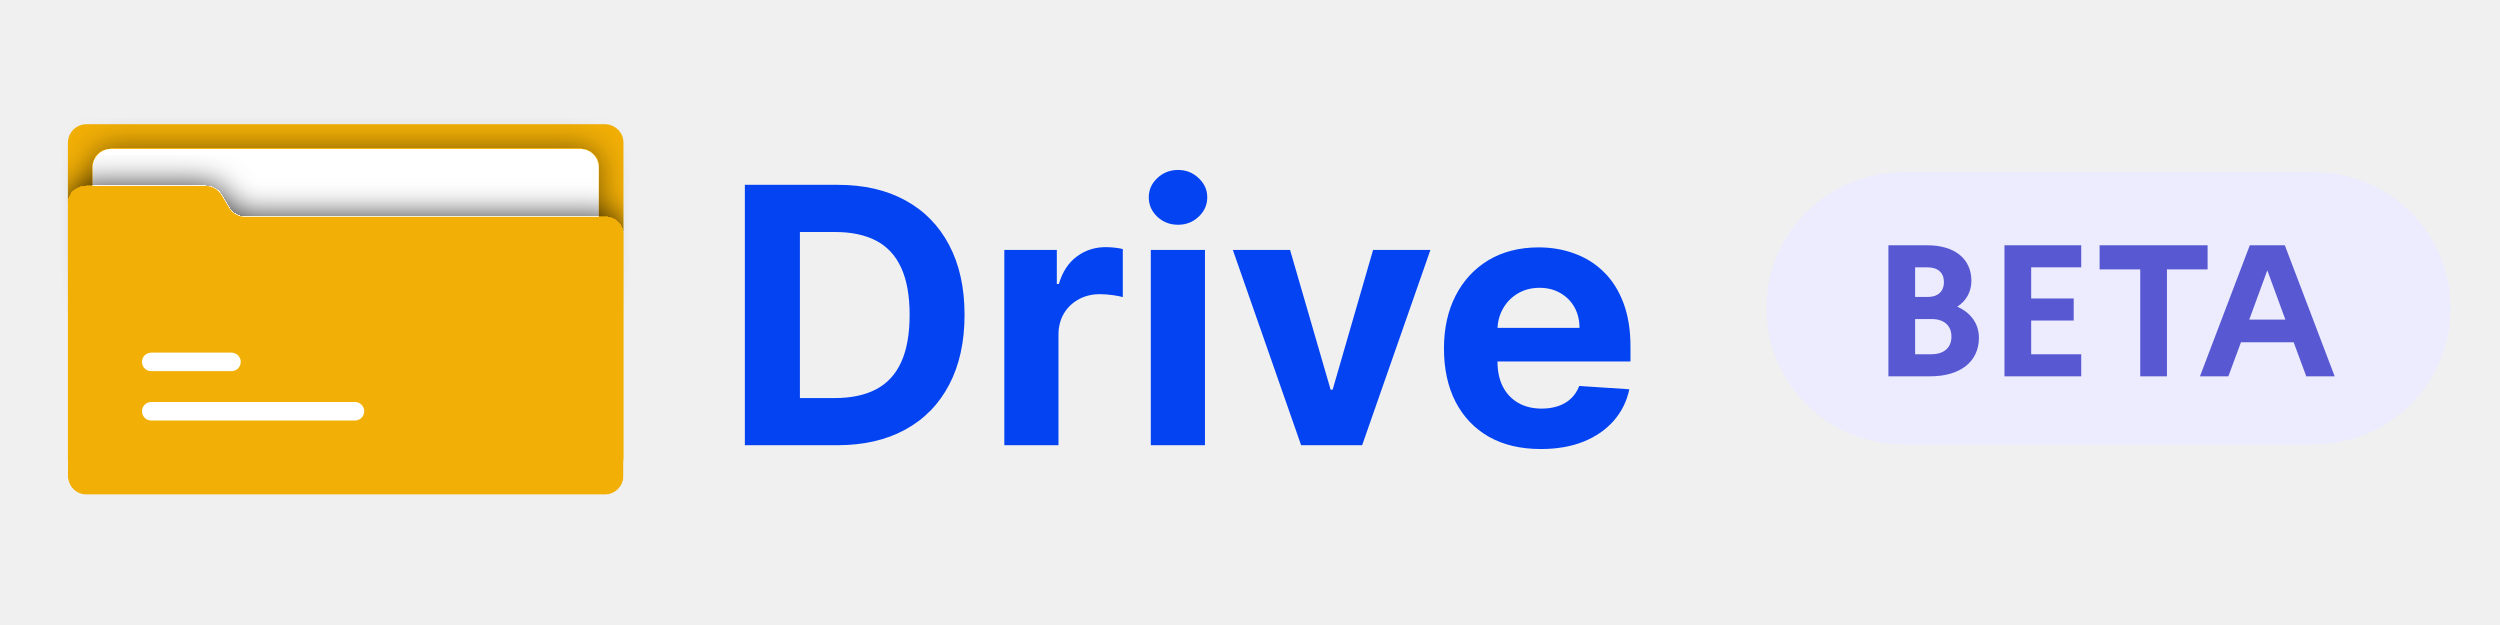
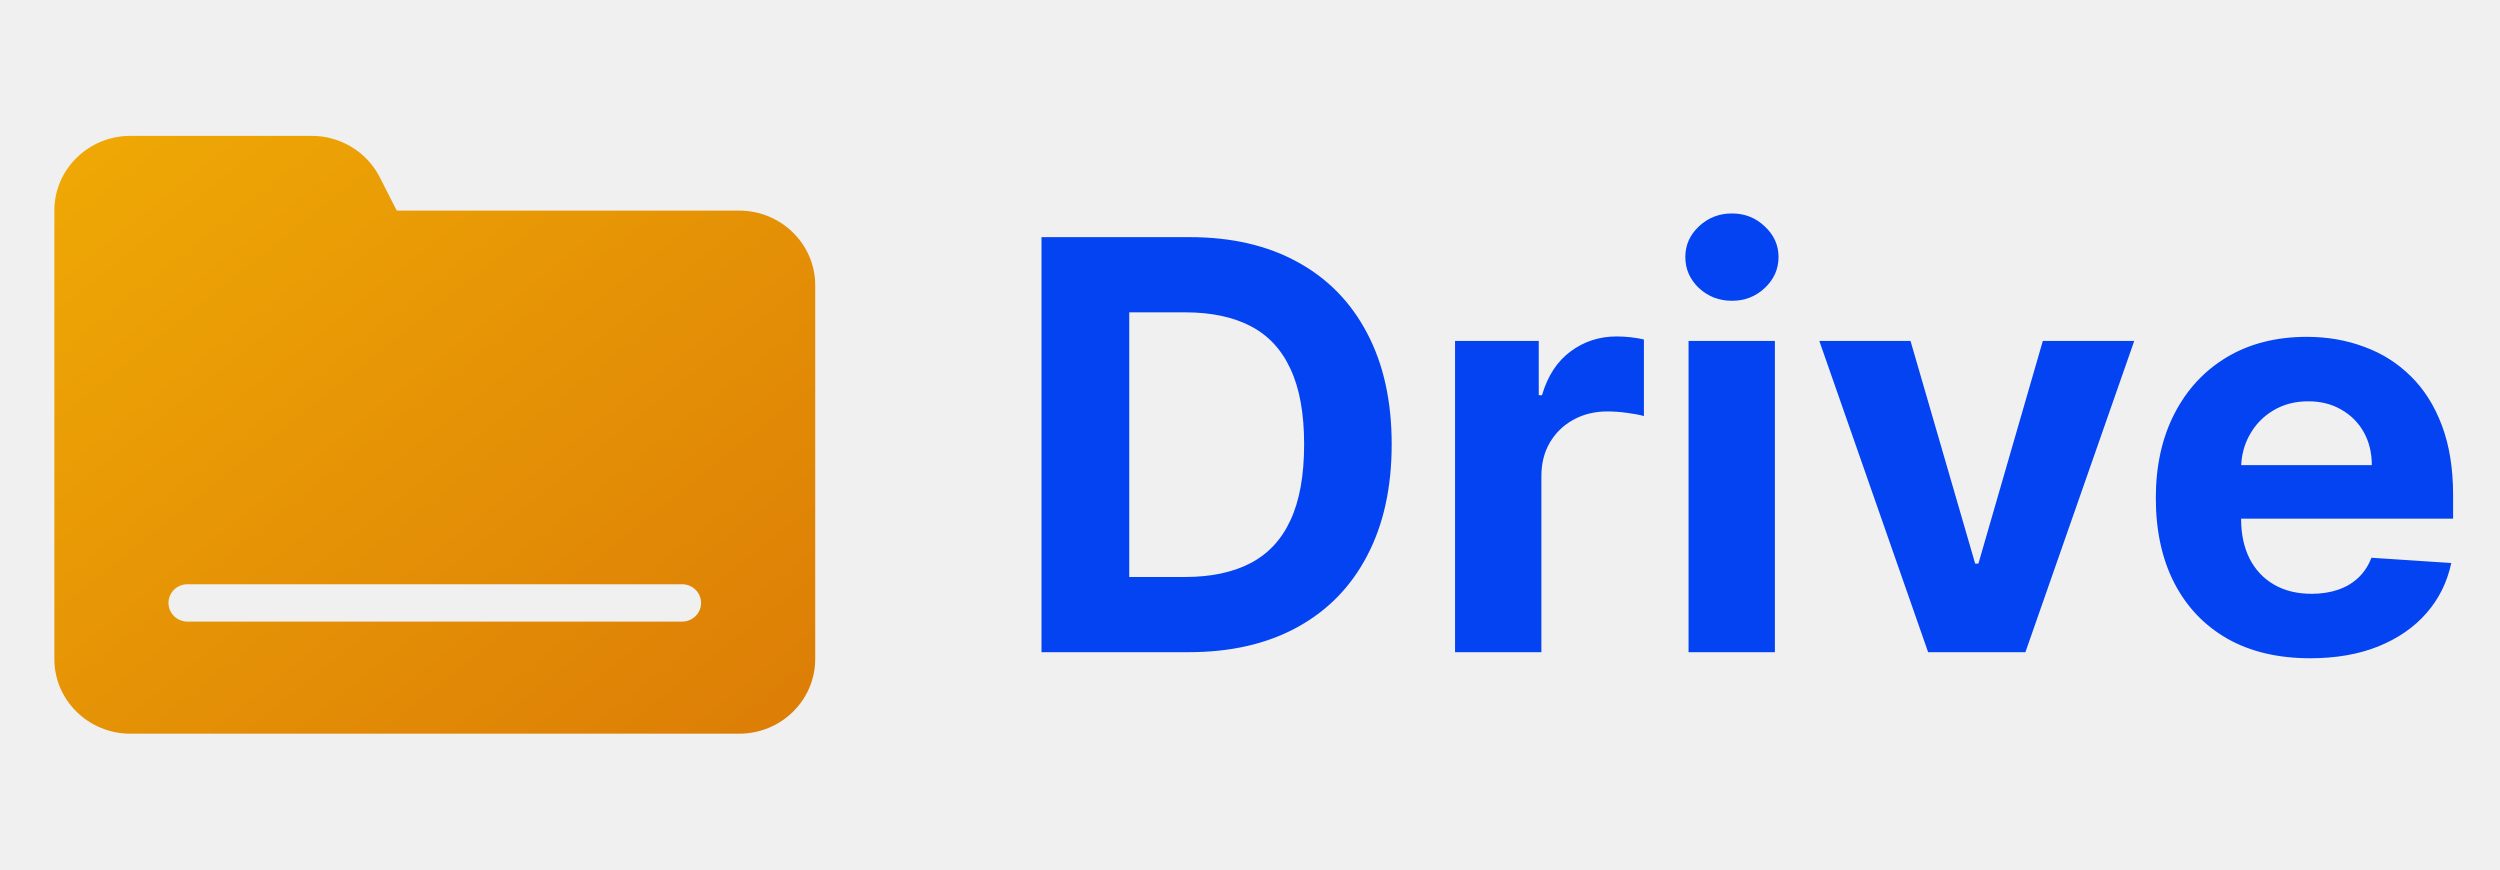
- <svg xmlns="http://www.w3.org/2000/svg" width="112" height="28" viewBox="-10 0 405 91" fill="none">
-   <g clip-path="url(#clip0_34_84)">
-     <path d="M364.831 22.75H298.325C286.082 22.75 276.157 32.627 276.157 44.811C276.157 56.994 286.082 66.871 298.325 66.871H364.831C377.075 66.871 387 56.994 387 44.811C387 32.627 377.075 22.75 364.831 22.75Z" fill="#ECECFE" />
-     <path d="M295.923 55.841V34.608H302.202C306.652 34.608 309.365 36.791 309.365 40.371C309.365 42.1 308.573 43.586 307.079 44.557C309.335 45.558 310.585 47.378 310.585 49.592C310.585 53.475 307.567 55.841 302.659 55.841H295.923ZM302.293 38.187H300.251V42.98H302.293C303.94 42.98 304.915 42.1 304.915 40.553C304.915 39.066 303.94 38.187 302.293 38.187ZM302.903 46.559H300.251V52.261H302.903C304.915 52.261 306.134 51.2 306.134 49.41C306.134 47.59 304.915 46.559 302.903 46.559ZM314.722 55.841V34.608H327.158V38.187H319.05V43.222H325.939V46.801H319.05V52.261H327.158V55.841H314.722ZM330.135 38.52V34.608H347.631V38.52H341.047V55.841H336.719V38.52H330.135ZM346.392 55.841L354.47 34.608H360.14L368.218 55.841H363.615L361.573 50.32H353.038L350.995 55.841H346.392ZM354.379 46.65H360.231L357.305 38.672L354.379 46.65Z" fill="#5858D3" />
-     <rect x="1" y="15" width="90" height="57" rx="3" fill="#F2AF05" />
-     <g filter="url(#filter0_d_34_84)">
-       <rect x="5" y="19" width="82" height="23" rx="3" fill="white" />
-     </g>
-     <g clip-path="url(#clip1_34_84)">
-       <g filter="url(#filter1_d_34_84)">
-         <path d="M1 28C1 26.343 2.343 25 4 25H23.301C24.355 25 25.332 25.553 25.874 26.456L27.126 28.544C27.668 29.447 28.645 30 29.699 30H88C89.657 30 91 31.343 91 33V72C91 73.657 89.657 75 88 75H4C2.343 75 1 73.657 1 72V28Z" fill="#F2AF05" />
-       </g>
-     </g>
-     <line x1="14.5" y1="53.5" x2="27.5" y2="53.5" stroke="white" stroke-width="3" stroke-linecap="round" />
-     <line x1="14.5" y1="61.5" x2="47.5" y2="61.5" stroke="white" stroke-width="3" stroke-linecap="round" />
-     <path d="M125.619 67H110.666V24.818H125.743C129.986 24.818 133.638 25.663 136.7 27.352C139.762 29.027 142.117 31.437 143.765 34.581C145.426 37.725 146.257 41.488 146.257 45.868C146.257 50.262 145.426 54.038 143.765 57.196C142.117 60.354 139.749 62.778 136.659 64.467C133.583 66.156 129.903 67 125.619 67ZM119.585 59.359H125.249C127.885 59.359 130.103 58.892 131.901 57.958C133.714 57.011 135.073 55.548 135.979 53.571C136.899 51.58 137.359 49.012 137.359 45.868C137.359 42.751 136.899 40.204 135.979 38.227C135.073 36.249 133.721 34.794 131.922 33.86C130.123 32.926 127.906 32.459 125.269 32.459H119.585V59.359ZM152.699 67V35.364H161.205V40.883H161.535C162.111 38.92 163.079 37.437 164.439 36.435C165.798 35.419 167.363 34.91 169.135 34.91C169.574 34.91 170.048 34.938 170.556 34.993C171.064 35.048 171.51 35.123 171.895 35.219V43.005C171.483 42.881 170.913 42.772 170.185 42.675C169.457 42.579 168.791 42.531 168.187 42.531C166.897 42.531 165.743 42.813 164.727 43.376C163.725 43.925 162.928 44.694 162.338 45.682C161.761 46.671 161.473 47.811 161.473 49.102V67H152.699ZM176.431 67V35.364H185.205V67H176.431ZM180.839 31.285C179.534 31.285 178.415 30.853 177.482 29.988C176.562 29.109 176.102 28.059 176.102 26.837C176.102 25.628 176.562 24.592 177.482 23.727C178.415 22.848 179.534 22.408 180.839 22.408C182.143 22.408 183.255 22.848 184.175 23.727C185.109 24.592 185.576 25.628 185.576 26.837C185.576 28.059 185.109 29.109 184.175 29.988C183.255 30.853 182.143 31.285 180.839 31.285ZM221.728 35.364L210.668 67H200.781L189.721 35.364H198.99L205.56 57.999H205.889L212.439 35.364H221.728ZM239.616 67.618C236.362 67.618 233.561 66.959 231.213 65.641C228.879 64.309 227.08 62.428 225.817 59.997C224.553 57.553 223.922 54.663 223.922 51.326C223.922 48.072 224.553 45.216 225.817 42.758C227.08 40.3 228.858 38.385 231.151 37.011C233.458 35.638 236.163 34.952 239.266 34.952C241.353 34.952 243.296 35.288 245.095 35.961C246.907 36.62 248.487 37.615 249.832 38.947C251.192 40.279 252.249 41.955 253.004 43.973C253.759 45.978 254.137 48.326 254.137 51.017V53.427H227.423V47.989H245.878C245.878 46.726 245.603 45.607 245.054 44.632C244.505 43.657 243.742 42.895 242.768 42.346C241.806 41.783 240.687 41.501 239.41 41.501C238.078 41.501 236.898 41.81 235.868 42.428C234.852 43.032 234.055 43.849 233.479 44.879C232.902 45.895 232.607 47.028 232.593 48.278V53.447C232.593 55.013 232.881 56.365 233.458 57.505C234.048 58.645 234.879 59.523 235.95 60.141C237.021 60.759 238.291 61.068 239.76 61.068C240.735 61.068 241.628 60.931 242.438 60.656C243.248 60.382 243.942 59.97 244.518 59.42C245.095 58.871 245.534 58.198 245.836 57.402L253.952 57.938C253.54 59.887 252.695 61.59 251.418 63.045C250.155 64.487 248.521 65.613 246.516 66.423C244.525 67.22 242.225 67.618 239.616 67.618Z" fill="#0443F2" />
-   </g>
+ <svg xmlns="http://www.w3.org/2000/svg" width="92" height="32" viewBox="0 0 92 32" fill="none">
+   <path d="M43.742 24H38.327V8.727H43.786C45.322 8.727 46.645 9.033 47.754 9.645C48.862 10.251 49.715 11.124 50.311 12.262C50.913 13.401 51.214 14.763 51.214 16.349C51.214 17.94 50.913 19.307 50.311 20.45C49.715 21.594 48.857 22.471 47.739 23.083C46.625 23.694 45.293 24 43.742 24ZM41.556 21.233H43.607C44.562 21.233 45.365 21.064 46.016 20.726C46.672 20.383 47.164 19.854 47.492 19.138C47.826 18.417 47.992 17.487 47.992 16.349C47.992 15.22 47.826 14.298 47.492 13.582C47.164 12.866 46.675 12.339 46.023 12.001C45.372 11.663 44.569 11.494 43.615 11.494H41.556V21.233ZM53.546 24V12.546H56.626V14.544H56.745C56.954 13.833 57.305 13.296 57.797 12.933C58.289 12.565 58.856 12.381 59.497 12.381C59.656 12.381 59.828 12.391 60.012 12.411C60.196 12.431 60.357 12.459 60.496 12.493V15.312C60.347 15.267 60.141 15.228 59.877 15.193C59.614 15.158 59.373 15.141 59.154 15.141C58.687 15.141 58.269 15.242 57.901 15.446C57.538 15.645 57.25 15.924 57.036 16.282C56.827 16.64 56.723 17.052 56.723 17.52V24H53.546ZM62.139 24V12.546H65.316V24H62.139ZM63.735 11.069C63.262 11.069 62.857 10.912 62.519 10.599C62.186 10.281 62.02 9.901 62.02 9.458C62.02 9.021 62.186 8.645 62.519 8.332C62.857 8.014 63.262 7.855 63.735 7.855C64.207 7.855 64.61 8.014 64.943 8.332C65.281 8.645 65.45 9.021 65.45 9.458C65.45 9.901 65.281 10.281 64.943 10.599C64.61 10.912 64.207 11.069 63.735 11.069ZM78.54 12.546L74.535 24H70.955L66.951 12.546H70.307L72.686 20.741H72.805L75.176 12.546H78.54ZM85.016 24.224C83.838 24.224 82.824 23.985 81.974 23.508C81.129 23.026 80.477 22.345 80.02 21.465C79.562 20.579 79.334 19.533 79.334 18.325C79.334 17.147 79.562 16.113 80.02 15.223C80.477 14.333 81.121 13.639 81.951 13.142C82.787 12.645 83.766 12.396 84.889 12.396C85.645 12.396 86.349 12.518 87 12.762C87.656 13 88.228 13.361 88.715 13.843C89.207 14.325 89.59 14.932 89.864 15.663C90.137 16.389 90.274 17.239 90.274 18.213V19.086H80.602V17.117H87.283C87.283 16.659 87.184 16.254 86.985 15.901C86.786 15.548 86.51 15.272 86.157 15.073C85.809 14.87 85.404 14.768 84.942 14.768C84.459 14.768 84.032 14.88 83.659 15.103C83.291 15.322 83.003 15.618 82.794 15.991C82.585 16.359 82.478 16.769 82.473 17.221V19.093C82.473 19.66 82.578 20.149 82.787 20.562C83 20.975 83.301 21.293 83.689 21.517C84.077 21.74 84.537 21.852 85.068 21.852C85.421 21.852 85.745 21.803 86.038 21.703C86.331 21.604 86.582 21.454 86.791 21.256C87 21.057 87.159 20.813 87.268 20.525L90.207 20.719C90.057 21.425 89.752 22.041 89.289 22.568C88.832 23.09 88.24 23.498 87.514 23.791C86.794 24.079 85.961 24.224 85.016 24.224Z" fill="#0443F2" />
+   <path fill-rule="evenodd" clip-rule="evenodd" d="M11.47 5C12.53 5 13.499 5.589 13.974 6.52L14.6 7.75H27.2C28.746 7.75 30 8.981 30 10.5V24.25C30 25.769 28.746 27 27.2 27H4.8C3.254 27 2 25.769 2 24.25V7.75C2 6.231 3.254 5 4.8 5H11.47ZM6.9 21.5C6.513 21.5 6.2 21.808 6.2 22.188C6.2 22.567 6.513 22.875 6.9 22.875H25.1C25.487 22.875 25.8 22.567 25.8 22.188C25.8 21.808 25.487 21.5 25.1 21.5H6.9Z" fill="url(#paint0_linear_89_53)" />
  <defs>
-     <filter id="filter0_d_34_84" x="0" y="14" width="92" height="33" filterUnits="userSpaceOnUse" color-interpolation-filters="sRGB">
-       <feFlood flood-opacity="0" result="BackgroundImageFix" />
-       <feColorMatrix in="SourceAlpha" type="matrix" values="0 0 0 0 0 0 0 0 0 0 0 0 0 0 0 0 0 0 127 0" result="hardAlpha" />
-       <feOffset />
-       <feGaussianBlur stdDeviation="2.5" />
-       <feComposite in2="hardAlpha" operator="out" />
-       <feColorMatrix type="matrix" values="0 0 0 0 0 0 0 0 0 0 0 0 0 0 0 0 0 0 0.5 0" />
-       <feBlend mode="normal" in2="BackgroundImageFix" result="effect1_dropShadow_34_84" />
-       <feBlend mode="normal" in="SourceGraphic" in2="effect1_dropShadow_34_84" result="shape" />
-     </filter>
-     <filter id="filter1_d_34_84" x="-4" y="20" width="100" height="60" filterUnits="userSpaceOnUse" color-interpolation-filters="sRGB">
-       <feFlood flood-opacity="0" result="BackgroundImageFix" />
-       <feColorMatrix in="SourceAlpha" type="matrix" values="0 0 0 0 0 0 0 0 0 0 0 0 0 0 0 0 0 0 127 0" result="hardAlpha" />
-       <feOffset />
-       <feGaussianBlur stdDeviation="2.5" />
-       <feComposite in2="hardAlpha" operator="out" />
-       <feColorMatrix type="matrix" values="0 0 0 0 0 0 0 0 0 0 0 0 0 0 0 0 0 0 0.8 0" />
-       <feBlend mode="normal" in2="BackgroundImageFix" result="effect1_dropShadow_34_84" />
-       <feBlend mode="normal" in="SourceGraphic" in2="effect1_dropShadow_34_84" result="shape" />
-     </filter>
-     <clipPath id="clip0_34_84">
-       <rect width="460" height="91" fill="white" />
-     </clipPath>
-     <clipPath id="clip1_34_84">
-       <rect x="1" y="15" width="90" height="60" rx="3" fill="white" />
-     </clipPath>
+     <linearGradient id="paint0_linear_89_53" x1="2" y1="5" x2="23.455" y2="31.88" gradientUnits="userSpaceOnUse">
+       <stop stop-color="#EFA905" />
+       <stop offset="1" stop-color="#DC7D06" />
+     </linearGradient>
  </defs>
</svg>
